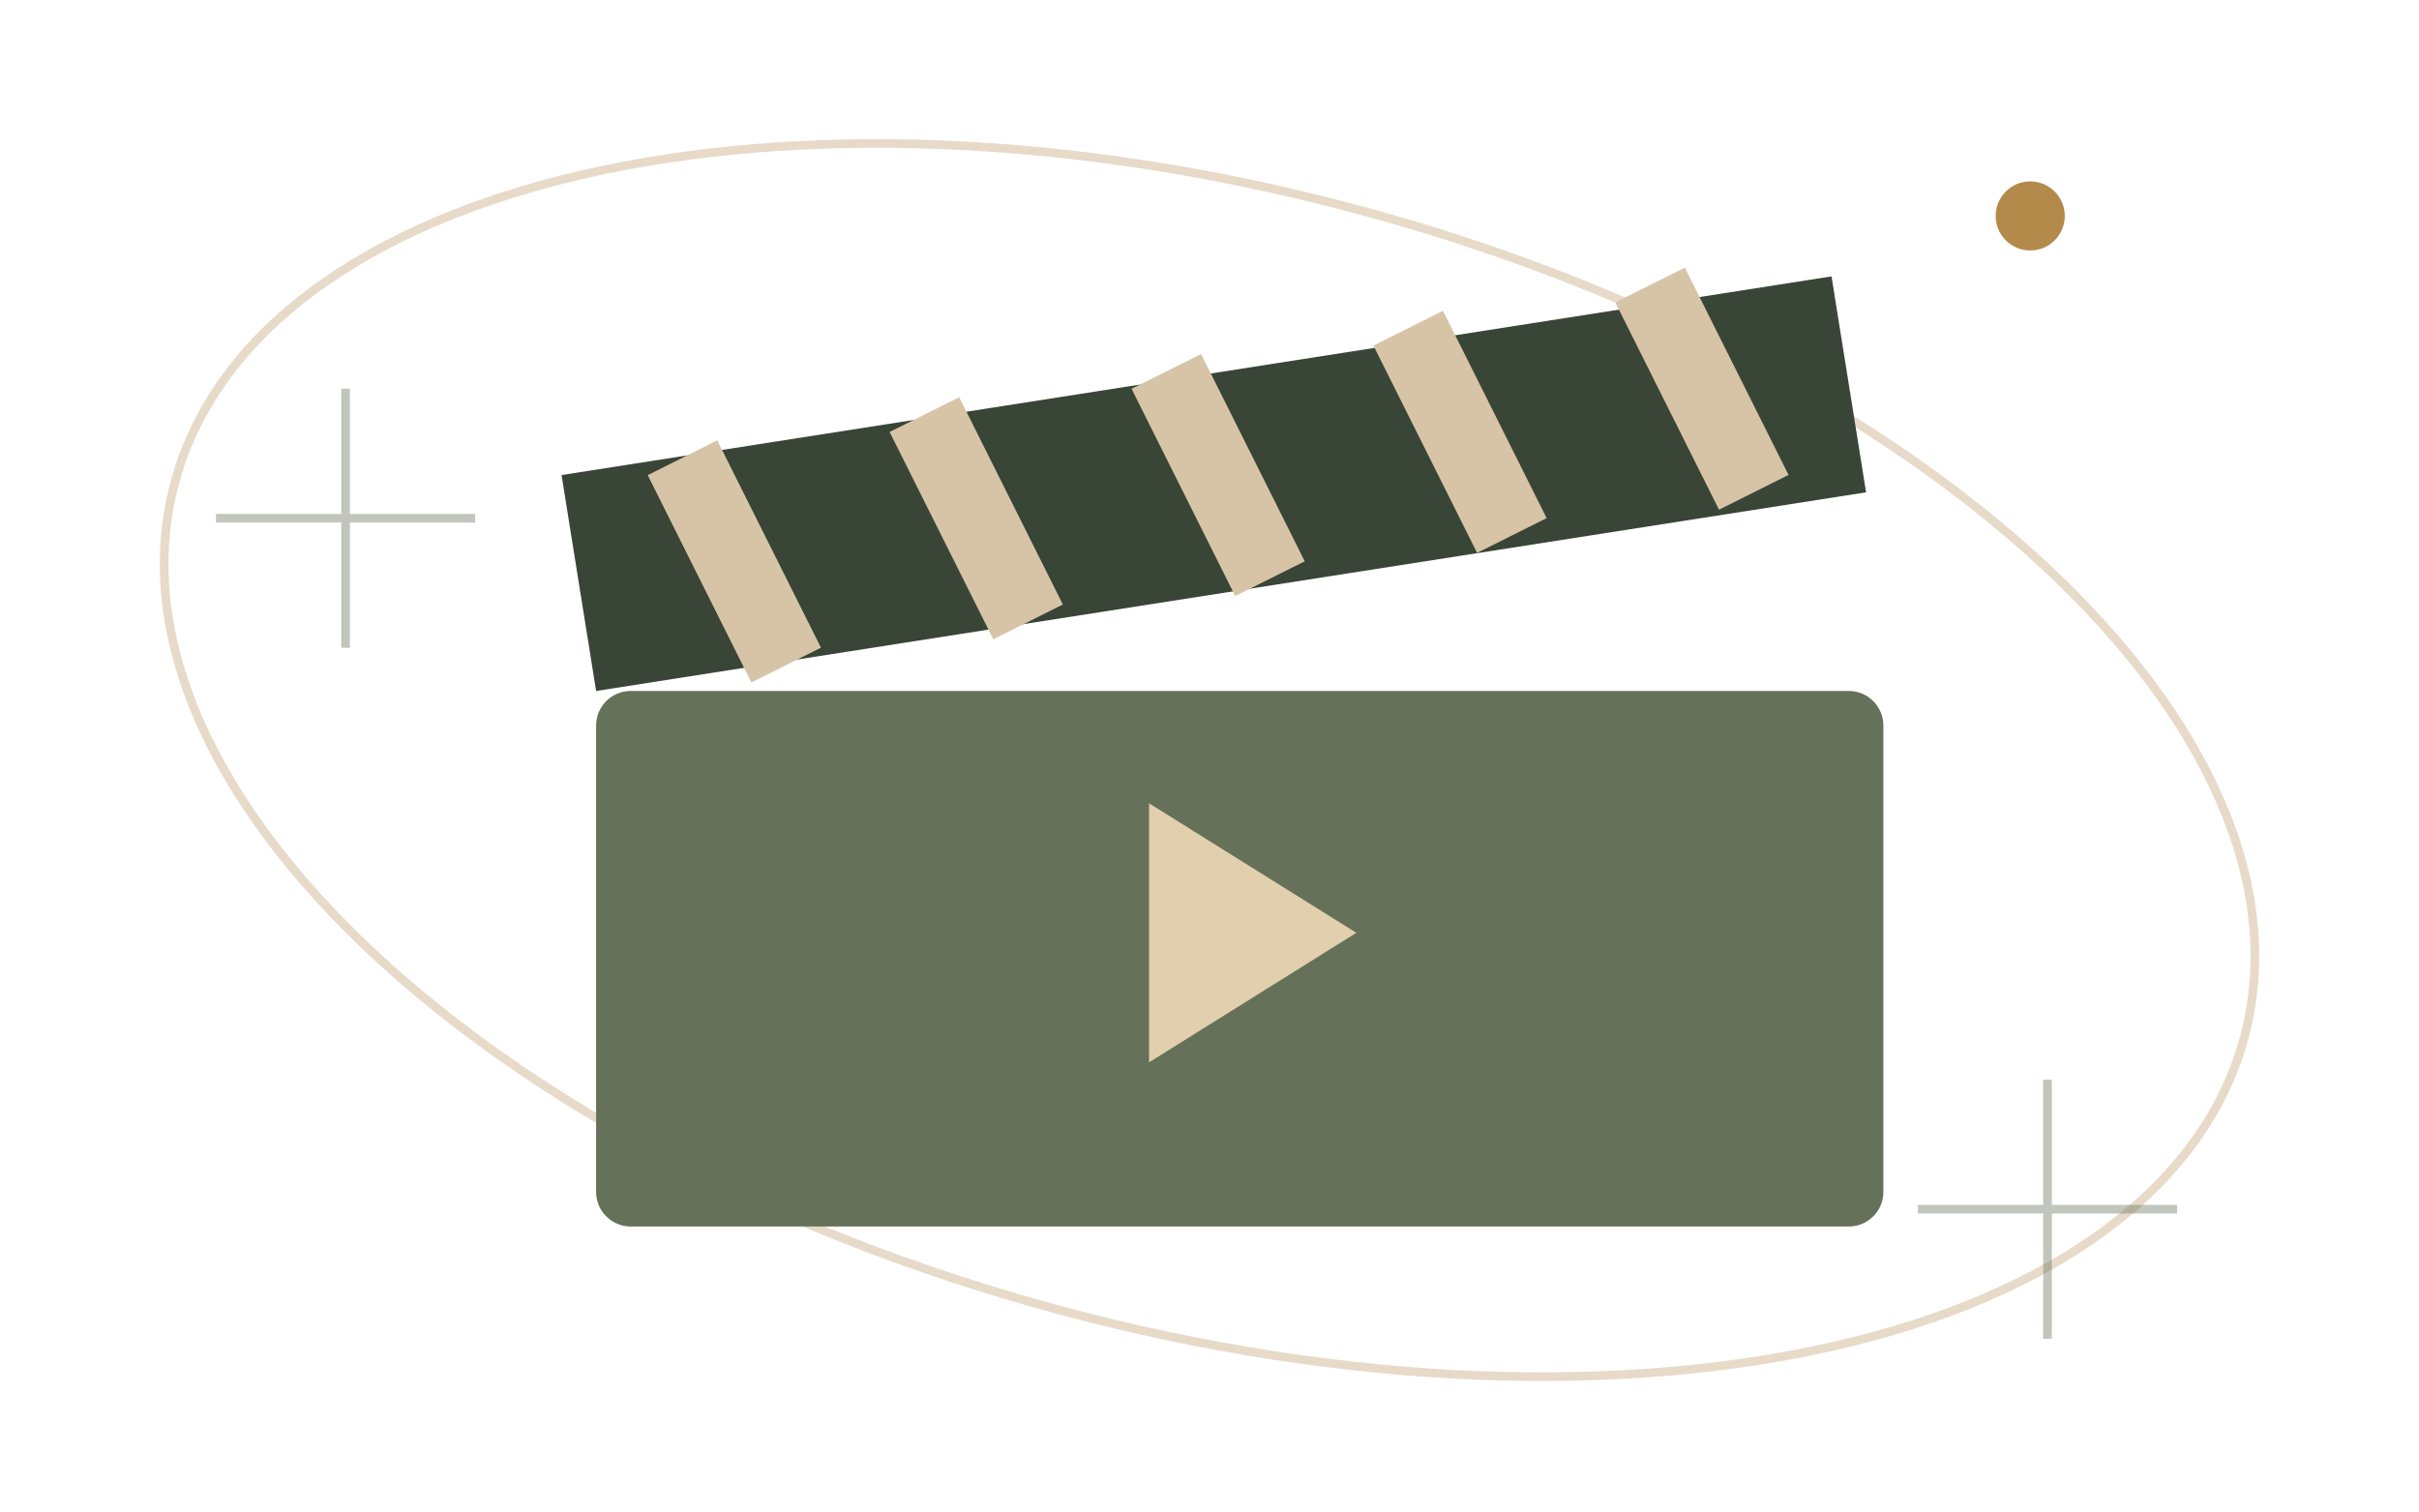
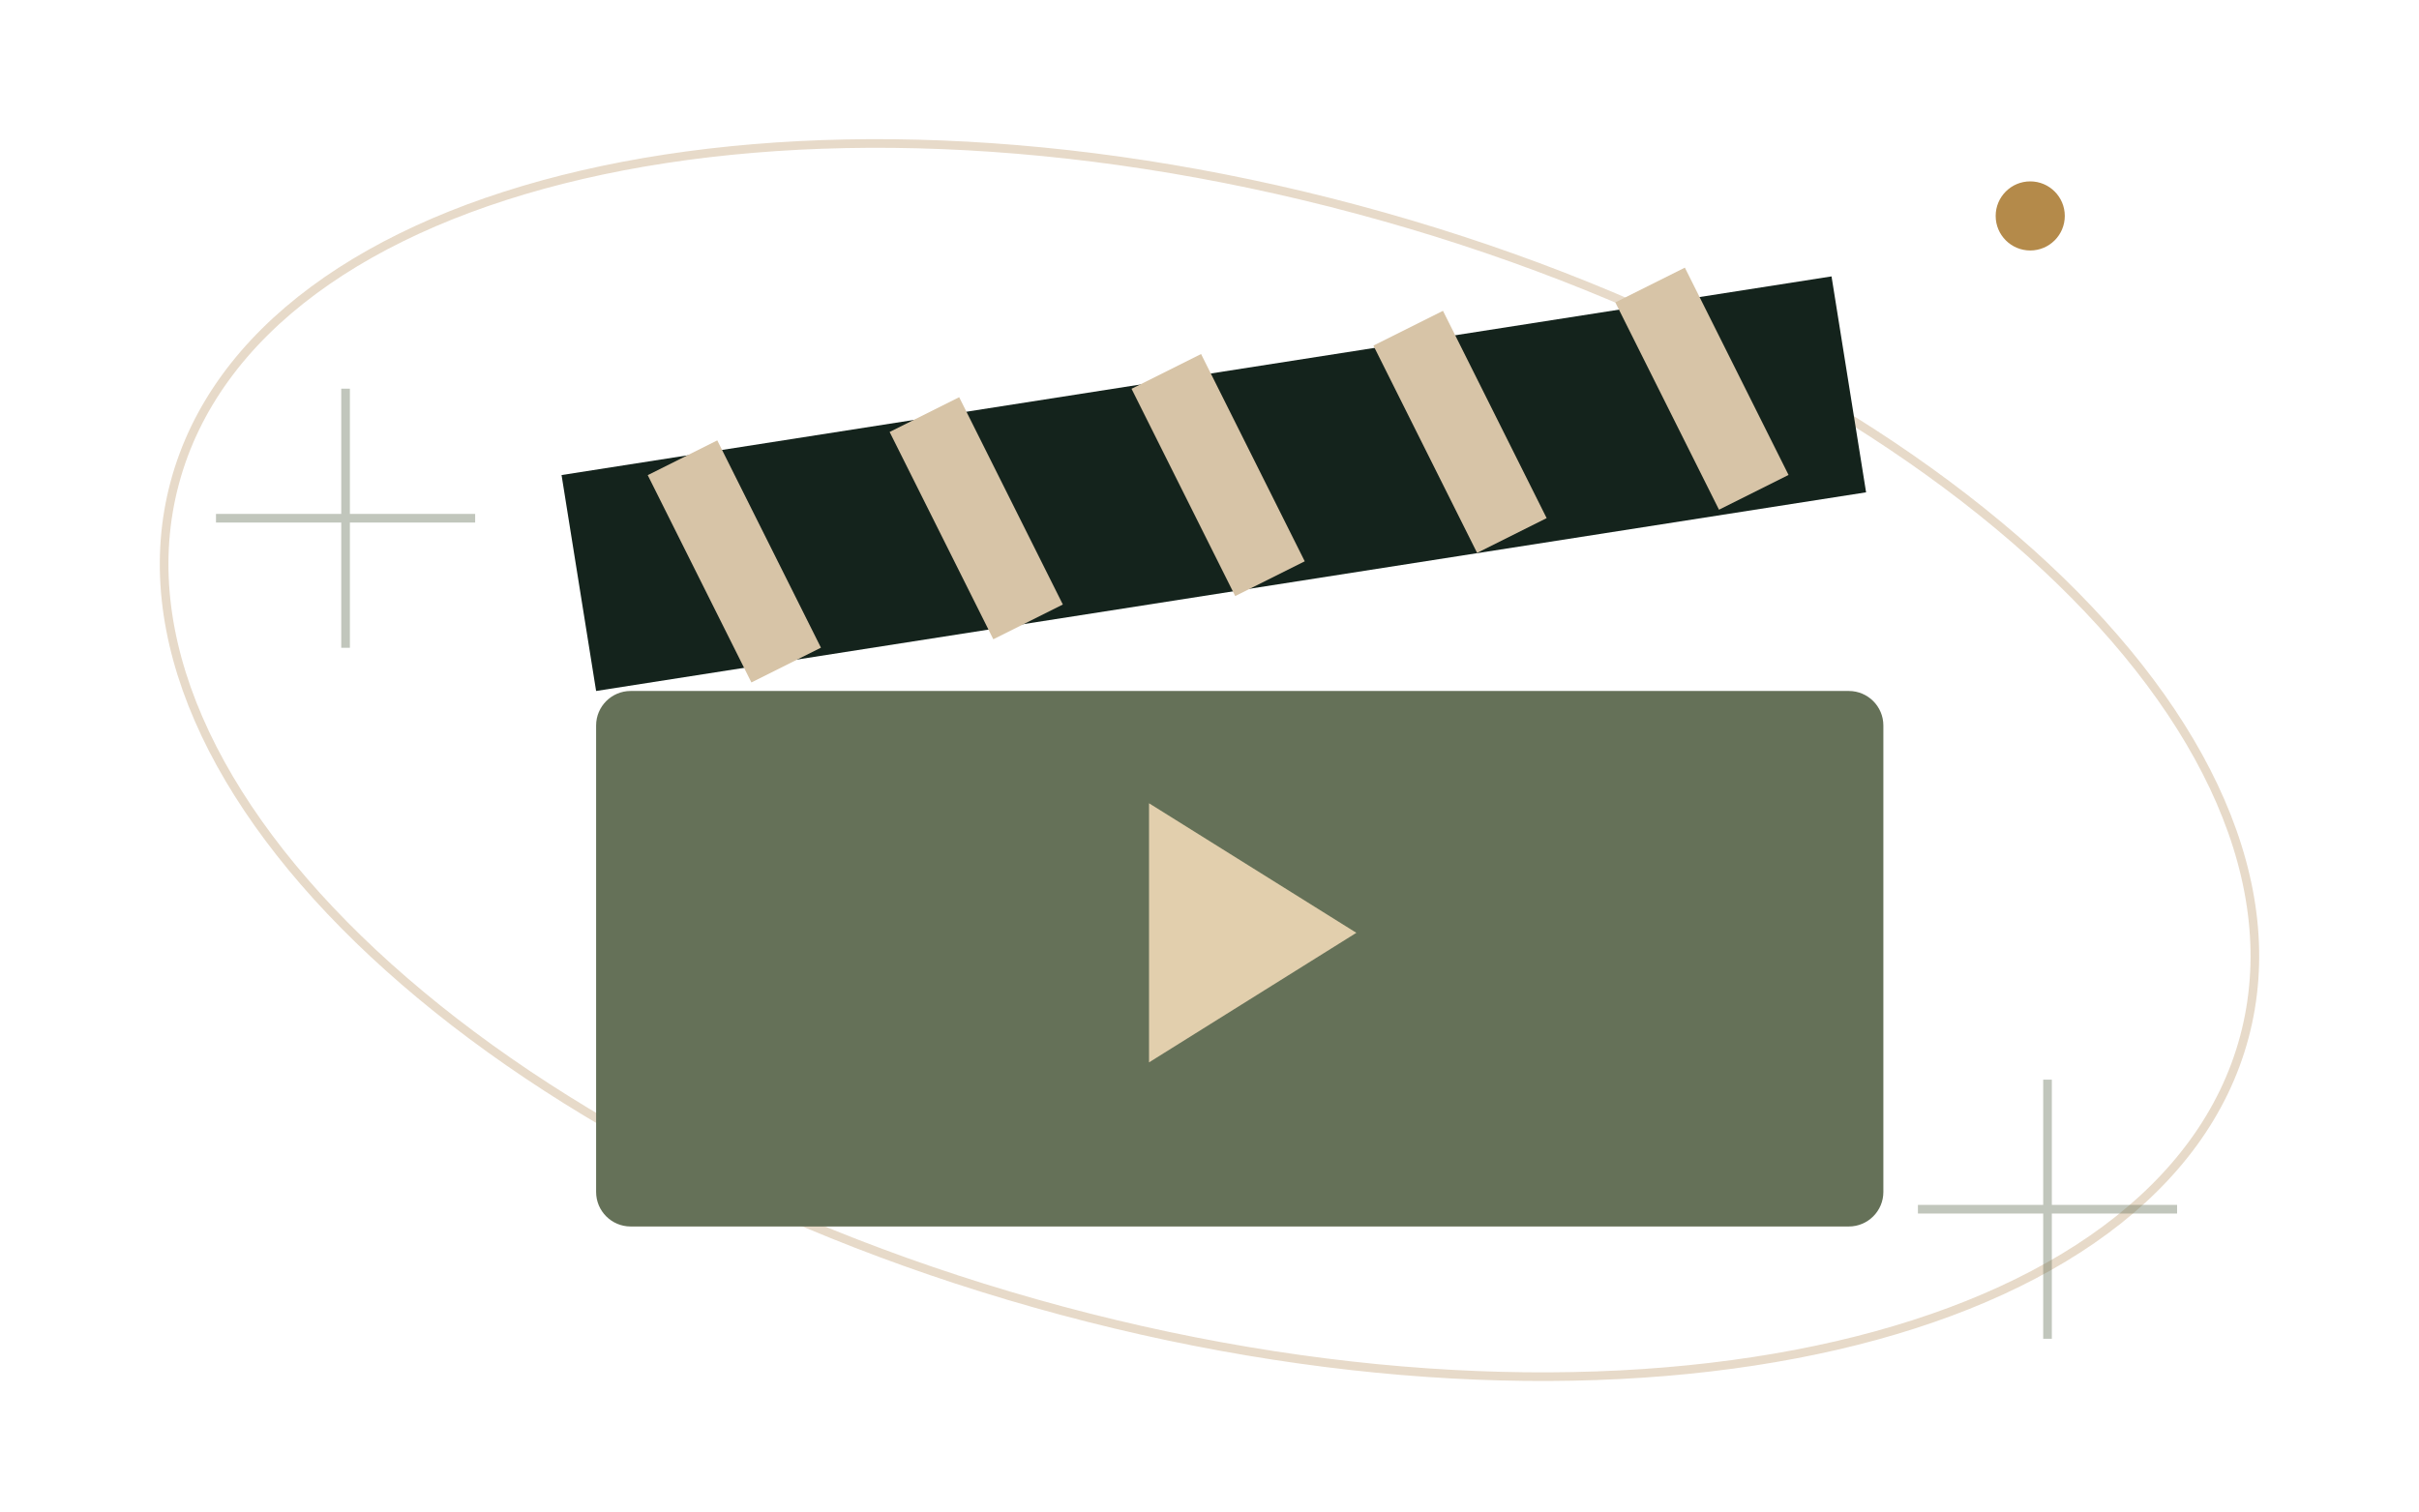
<svg xmlns="http://www.w3.org/2000/svg" viewBox="0 0 280 175" fill="none">
  <ellipse cx="140" cy="88" rx="124" ry="66" transform="rotate(15 140 88)" stroke="#ad834a" stroke-opacity=".3" />
  <path d="M25 60H55M40 45v30M222 140h30m-15-15v30" stroke="#657158" stroke-opacity=".4" />
-   <path d="m65 55 147-23 4 25-147 23Z" fill="#394536" />
+   <path d="m65 55 147-23 4 25-147 23Z" fill="#14231c" />
  <path d="m79 53 12 24m16-29 12 24m16-29 12 24m16-29 12 24m16-29 12 24" stroke="#d7c4a7" stroke-width="9" />
  <rect x="69" y="80" width="149" height="62" rx="4" fill="#657158" />
  <path d="m133 93 24 15-24 15Z" fill="#e2cfad" />
  <circle cx="235" cy="25" r="4" fill="#b48a4a" />
</svg>
